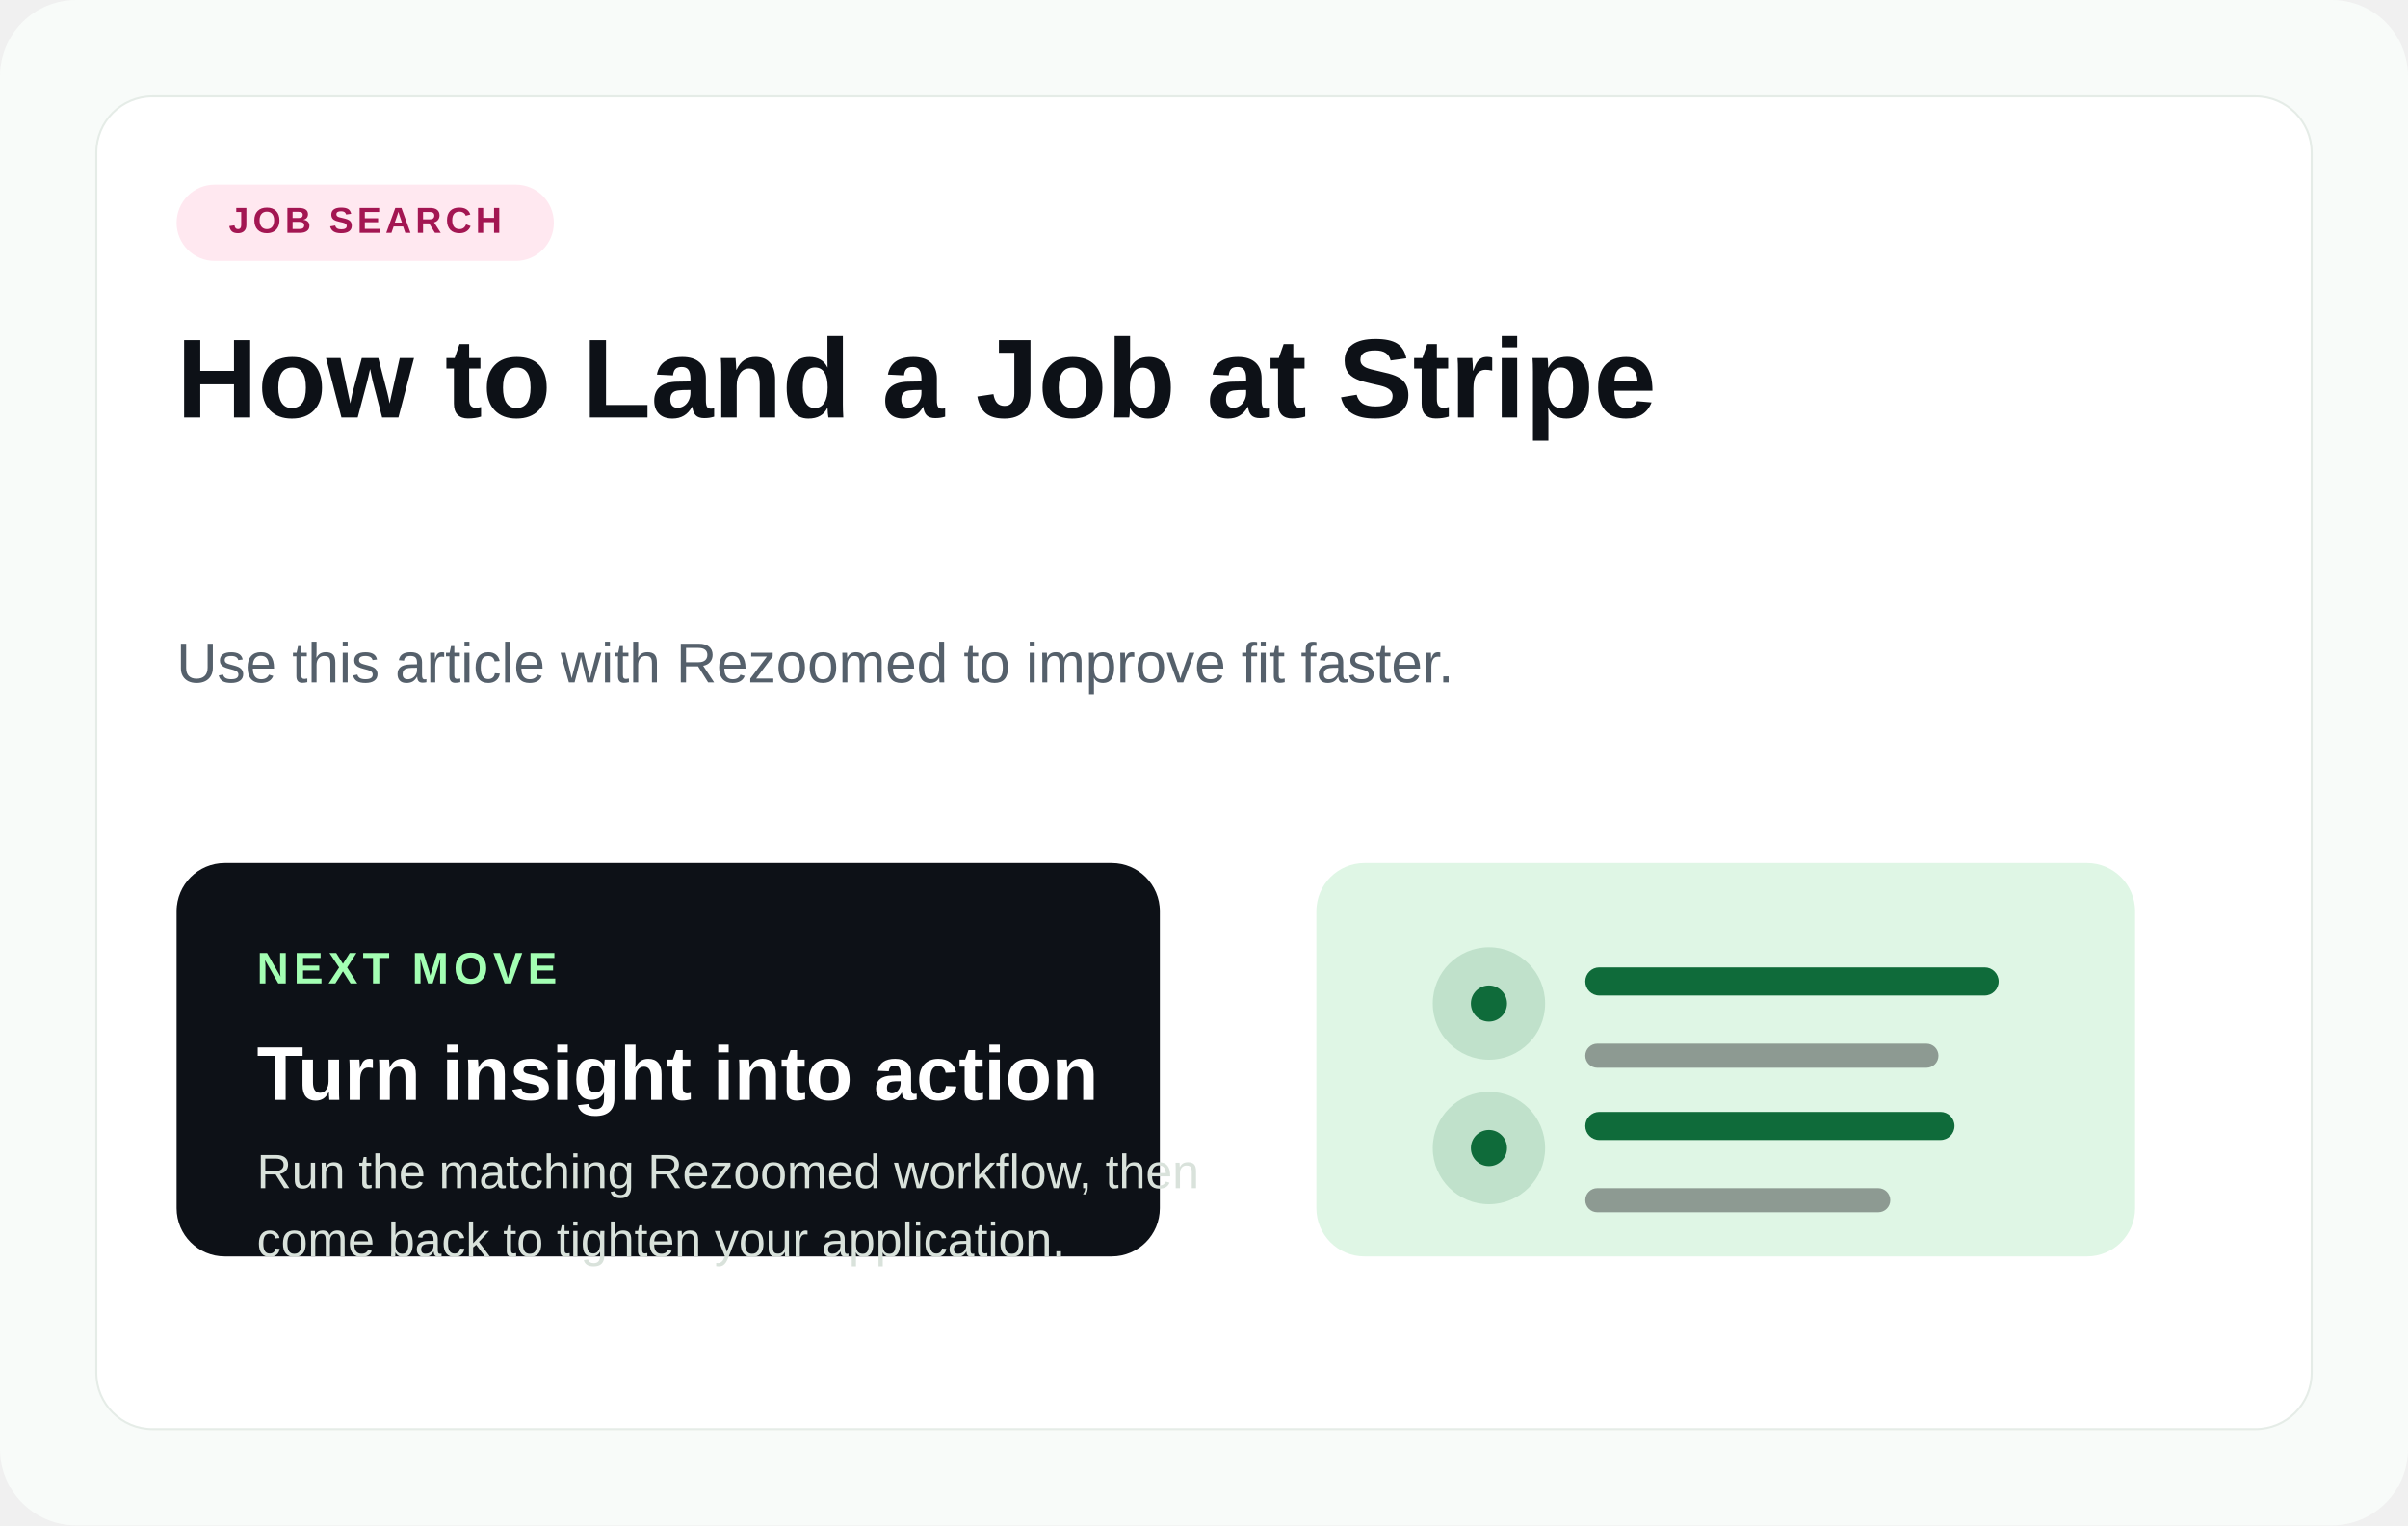
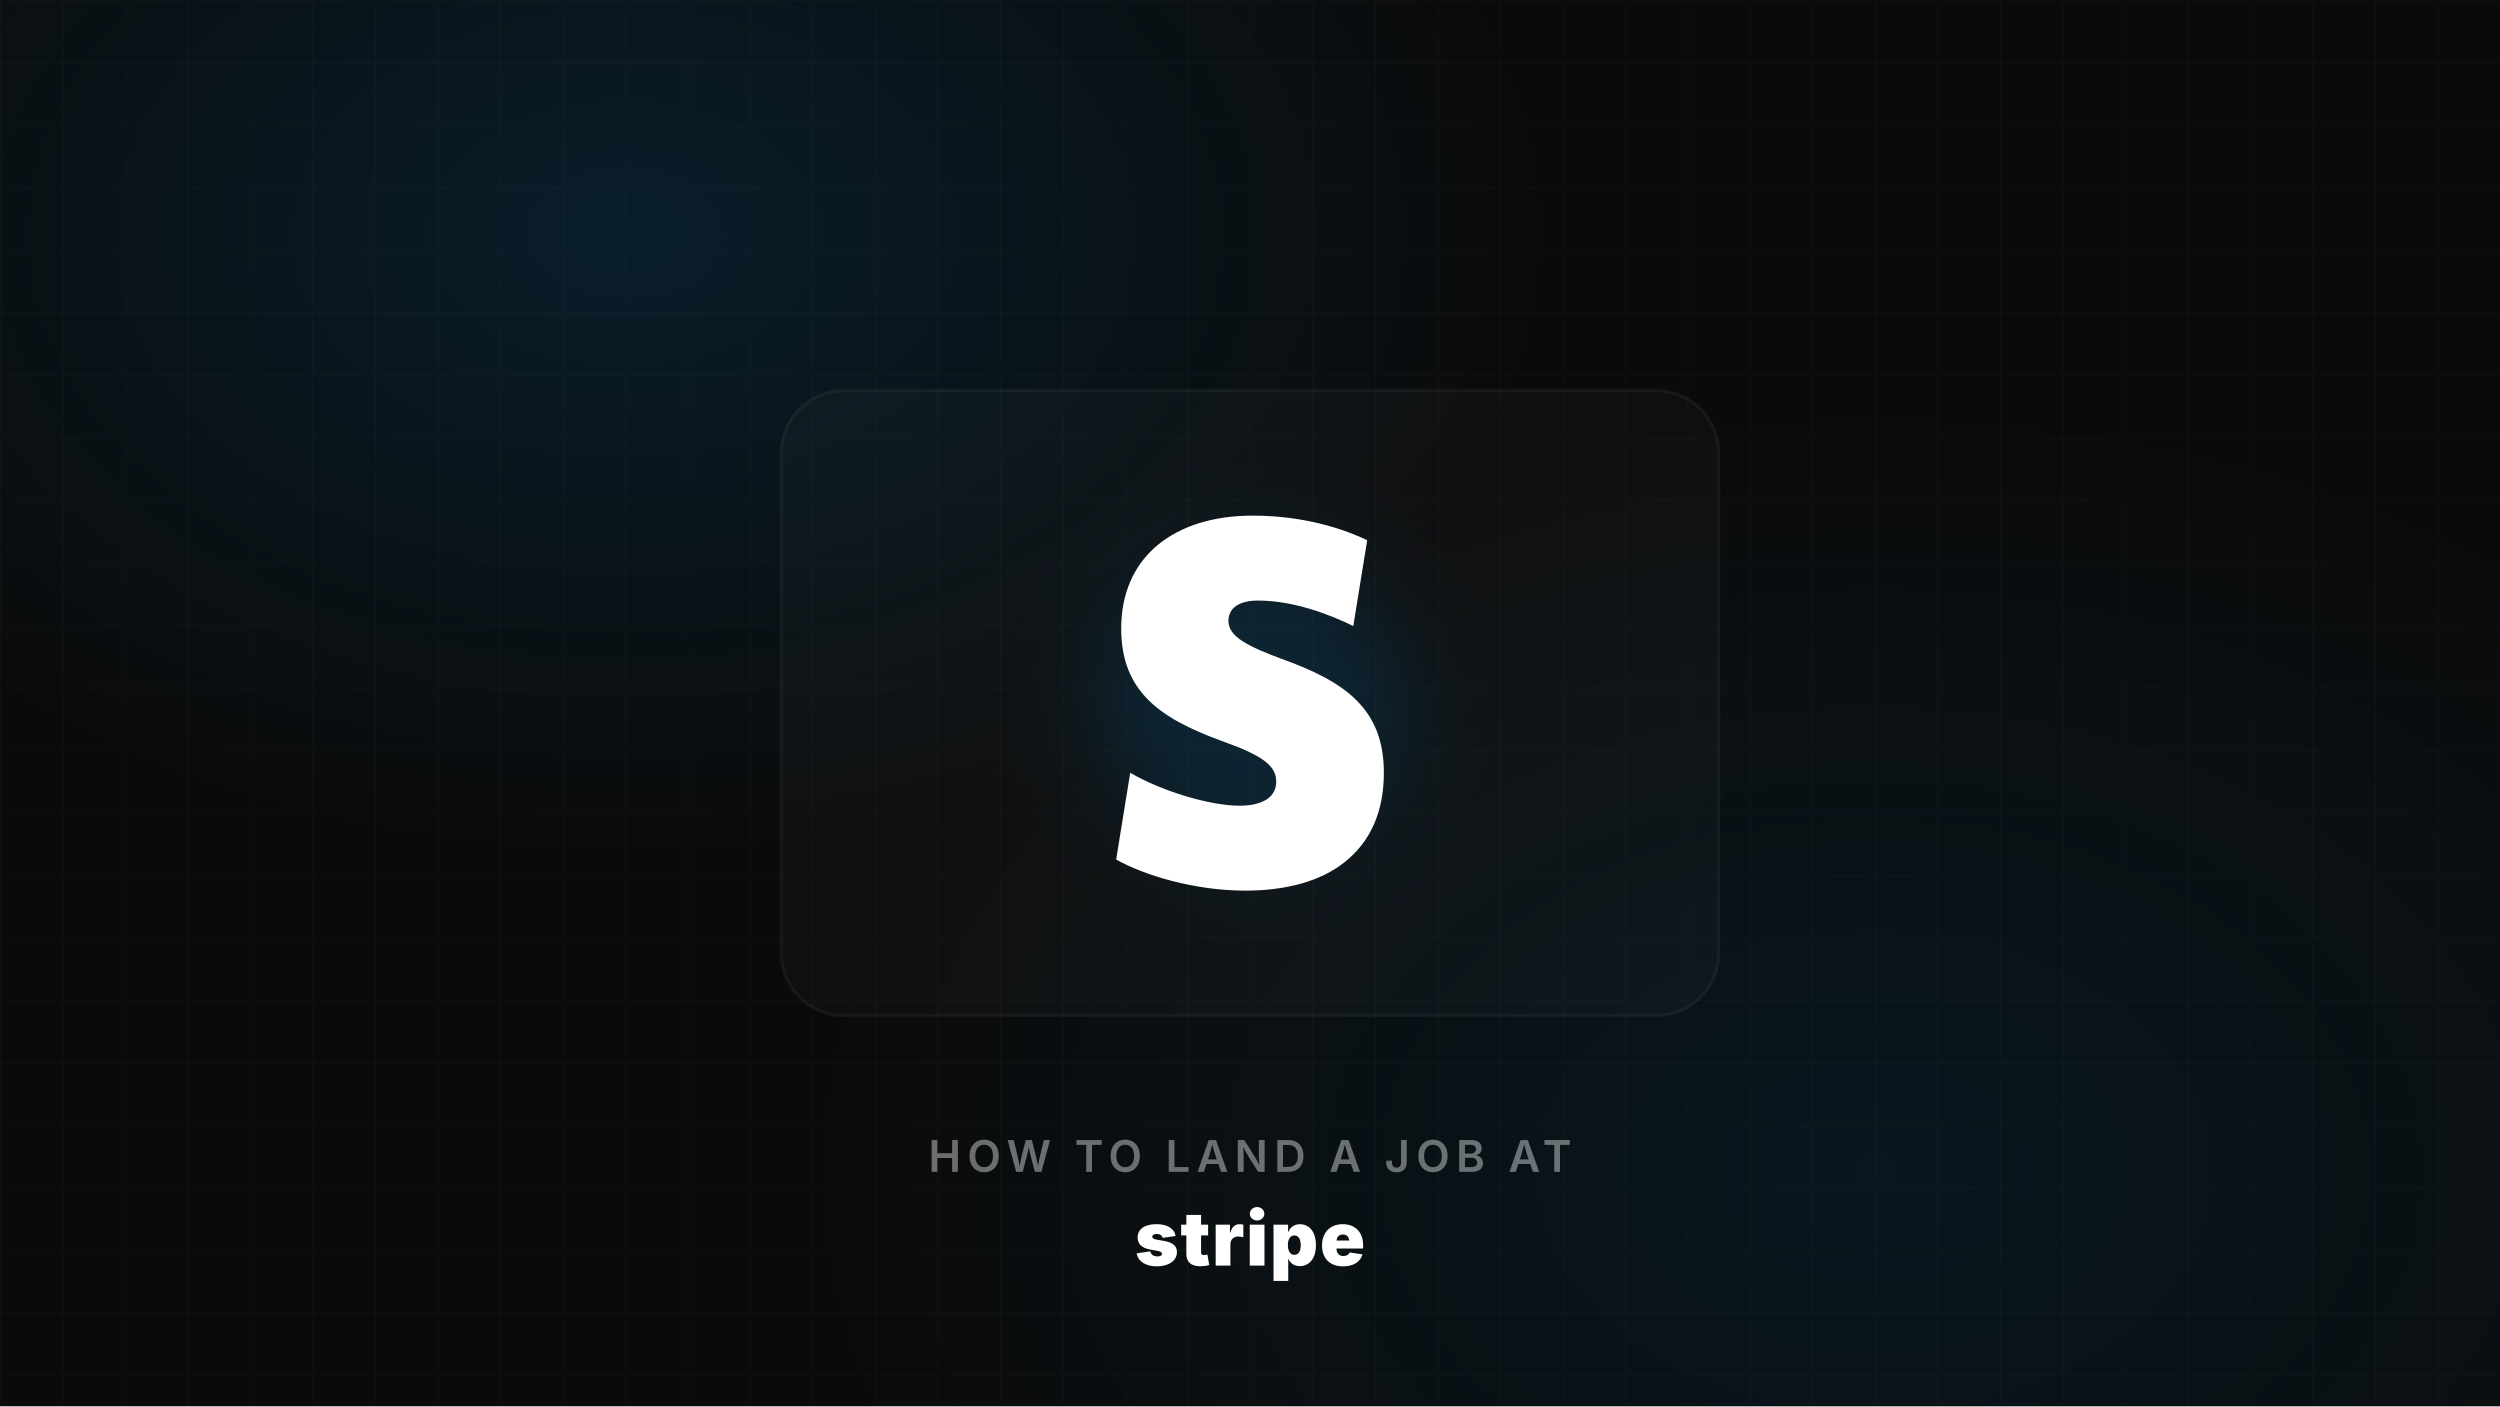
- <svg xmlns="http://www.w3.org/2000/svg" width="1200" height="760" viewBox="0 0 1200 760" fill="none">
-   <rect width="1200" height="760" rx="38" fill="#F8FBF9" />
-   <rect x="48" y="48" width="1104" height="664" rx="28" fill="white" stroke="#E5ECE7" />
-   <rect x="88" y="92" width="188" height="38" rx="19" fill="#ffe8f0" />
-   <text x="114" y="116" fill="#a31652" font-family="Arial, sans-serif" font-size="18" font-weight="800" letter-spacing="2">JOB SEARCH</text>
-   <text x="88" y="208" fill="#0D1117" font-family="Arial, sans-serif" font-size="56" font-weight="800">How to Land a Job at Stripe</text>
-   <text x="88" y="340" fill="#55606B" font-family="Arial, sans-serif" font-size="28">Use this article with Rezoomed to improve fit faster.</text>
-   <rect x="88" y="430" width="490" height="196" rx="24" fill="#0D1117" />
-   <text x="128" y="490" fill="#A3FFB3" font-family="Arial, sans-serif" font-size="22" font-weight="800" letter-spacing="2.5">NEXT MOVE</text>
-   <text x="128" y="548" fill="#FFFFFF" font-family="Arial, sans-serif" font-size="38" font-weight="800">Turn insight into action</text>
-   <text x="128" y="592" fill="#D9E2DB" font-family="Arial, sans-serif" font-size="24">Run the matching Rezoomed workflow, then</text>
-   <text x="128" y="626" fill="#D9E2DB" font-family="Arial, sans-serif" font-size="24">come back to tighten your application.</text>
-   <rect x="656" y="430" width="408" height="196" rx="24" fill="#dff6e5" />
-   <circle cx="742" cy="500" r="28" fill="#0f6b3a" fill-opacity="0.15" />
-   <circle cx="742" cy="500" r="9" fill="#0f6b3a" />
-   <rect x="790" y="482" width="206" height="14" rx="7" fill="#0f6b3a" />
-   <rect x="790" y="520" width="176" height="12" rx="6" fill="#8D9A92" />
-   <circle cx="742" cy="572" r="28" fill="#0f6b3a" fill-opacity="0.15" />
-   <circle cx="742" cy="572" r="9" fill="#0f6b3a" />
-   <rect x="790" y="554" width="184" height="14" rx="7" fill="#0f6b3a" />
-   <rect x="790" y="592" width="152" height="12" rx="6" fill="#8D9A92" />
+ <svg xmlns="http://www.w3.org/2000/svg" width="1600" height="900" viewBox="0 0 1600 900" fill="none">
+   <rect width="1600" height="900" fill="#0A0A0A" />
+   <ellipse cx="400" cy="150" rx="600" ry="400" fill="url(#brandGlow1)" opacity="0.15" />
+   <ellipse cx="1200" cy="750" rx="700" ry="500" fill="url(#brandGlow2)" opacity="0.1" />
+   <defs>
+     <pattern id="grid" width="40" height="40" patternUnits="userSpaceOnUse">
+       <path d="M 40 0 L 0 0 0 40" fill="none" stroke="rgba(255,255,255,0.03)" stroke-width="1" />
+     </pattern>
+   </defs>
+   <rect width="1600" height="900" fill="url(#grid)" />
+   <rect x="500" y="250" width="600" height="400" rx="40" fill="rgba(255,255,255,0.02)" stroke="rgba(255,255,255,0.05)" stroke-width="2" />
+   <circle cx="800" cy="450" r="100" fill="#008CDD" opacity="0.15" filter="url(#glow)" />
+   <g transform="translate(680, 330) scale(10)">
+     <g fill="white">
+       <path d="M13.976 9.15c-2.172-.806-3.356-1.426-3.356-2.409 0-.831.683-1.305 1.901-1.305 2.227 0 4.515.858 6.09 1.631l.89-5.494C18.252.975 15.697 0 12.165 0 9.667 0 7.589.654 6.104 1.872 4.56 3.147 3.757 4.992 3.757 7.218c0 4.039 2.467 5.76 6.476 7.219 2.585.92 3.445 1.574 3.445 2.583 0 .98-.84 1.545-2.354 1.545-1.875 0-4.965-.921-6.99-2.109l-.9 5.555C5.175 22.99 8.385 24 11.714 24c2.641 0 4.843-.624 6.328-1.813 1.664-1.305 2.525-3.236 2.525-5.732 0-4.128-2.524-5.851-6.594-7.305h.003z" />
+     </g>
+   </g>
+   <text x="800" y="750" font-family="'Inter', -apple-system, sans-serif" font-size="28" font-weight="600" fill="rgba(255,255,255,0.4)" text-anchor="middle" letter-spacing="4">HOW TO LAND A JOB AT</text>
+   <text x="800" y="810" font-family="'Inter', -apple-system, sans-serif" font-size="48" font-weight="900" fill="white" text-anchor="middle" letter-spacing="1" text-transform="uppercase">stripe</text>
+   <defs>
+     <radialGradient id="brandGlow1" cx="0.5" cy="0.5" r="0.5">
+       <stop offset="0%" stop-color="#008CDD" />
+       <stop offset="100%" stop-color="#008CDD" stop-opacity="0" />
+     </radialGradient>
+     <radialGradient id="brandGlow2" cx="0.5" cy="0.5" r="0.5">
+       <stop offset="0%" stop-color="#008CDD" />
+       <stop offset="100%" stop-color="#008CDD" stop-opacity="0" />
+     </radialGradient>
+     <filter id="glow" x="-50%" y="-50%" width="200%" height="200%">
+       <feGaussianBlur stdDeviation="30" result="blur" />
+     </filter>
+   </defs>
</svg>
